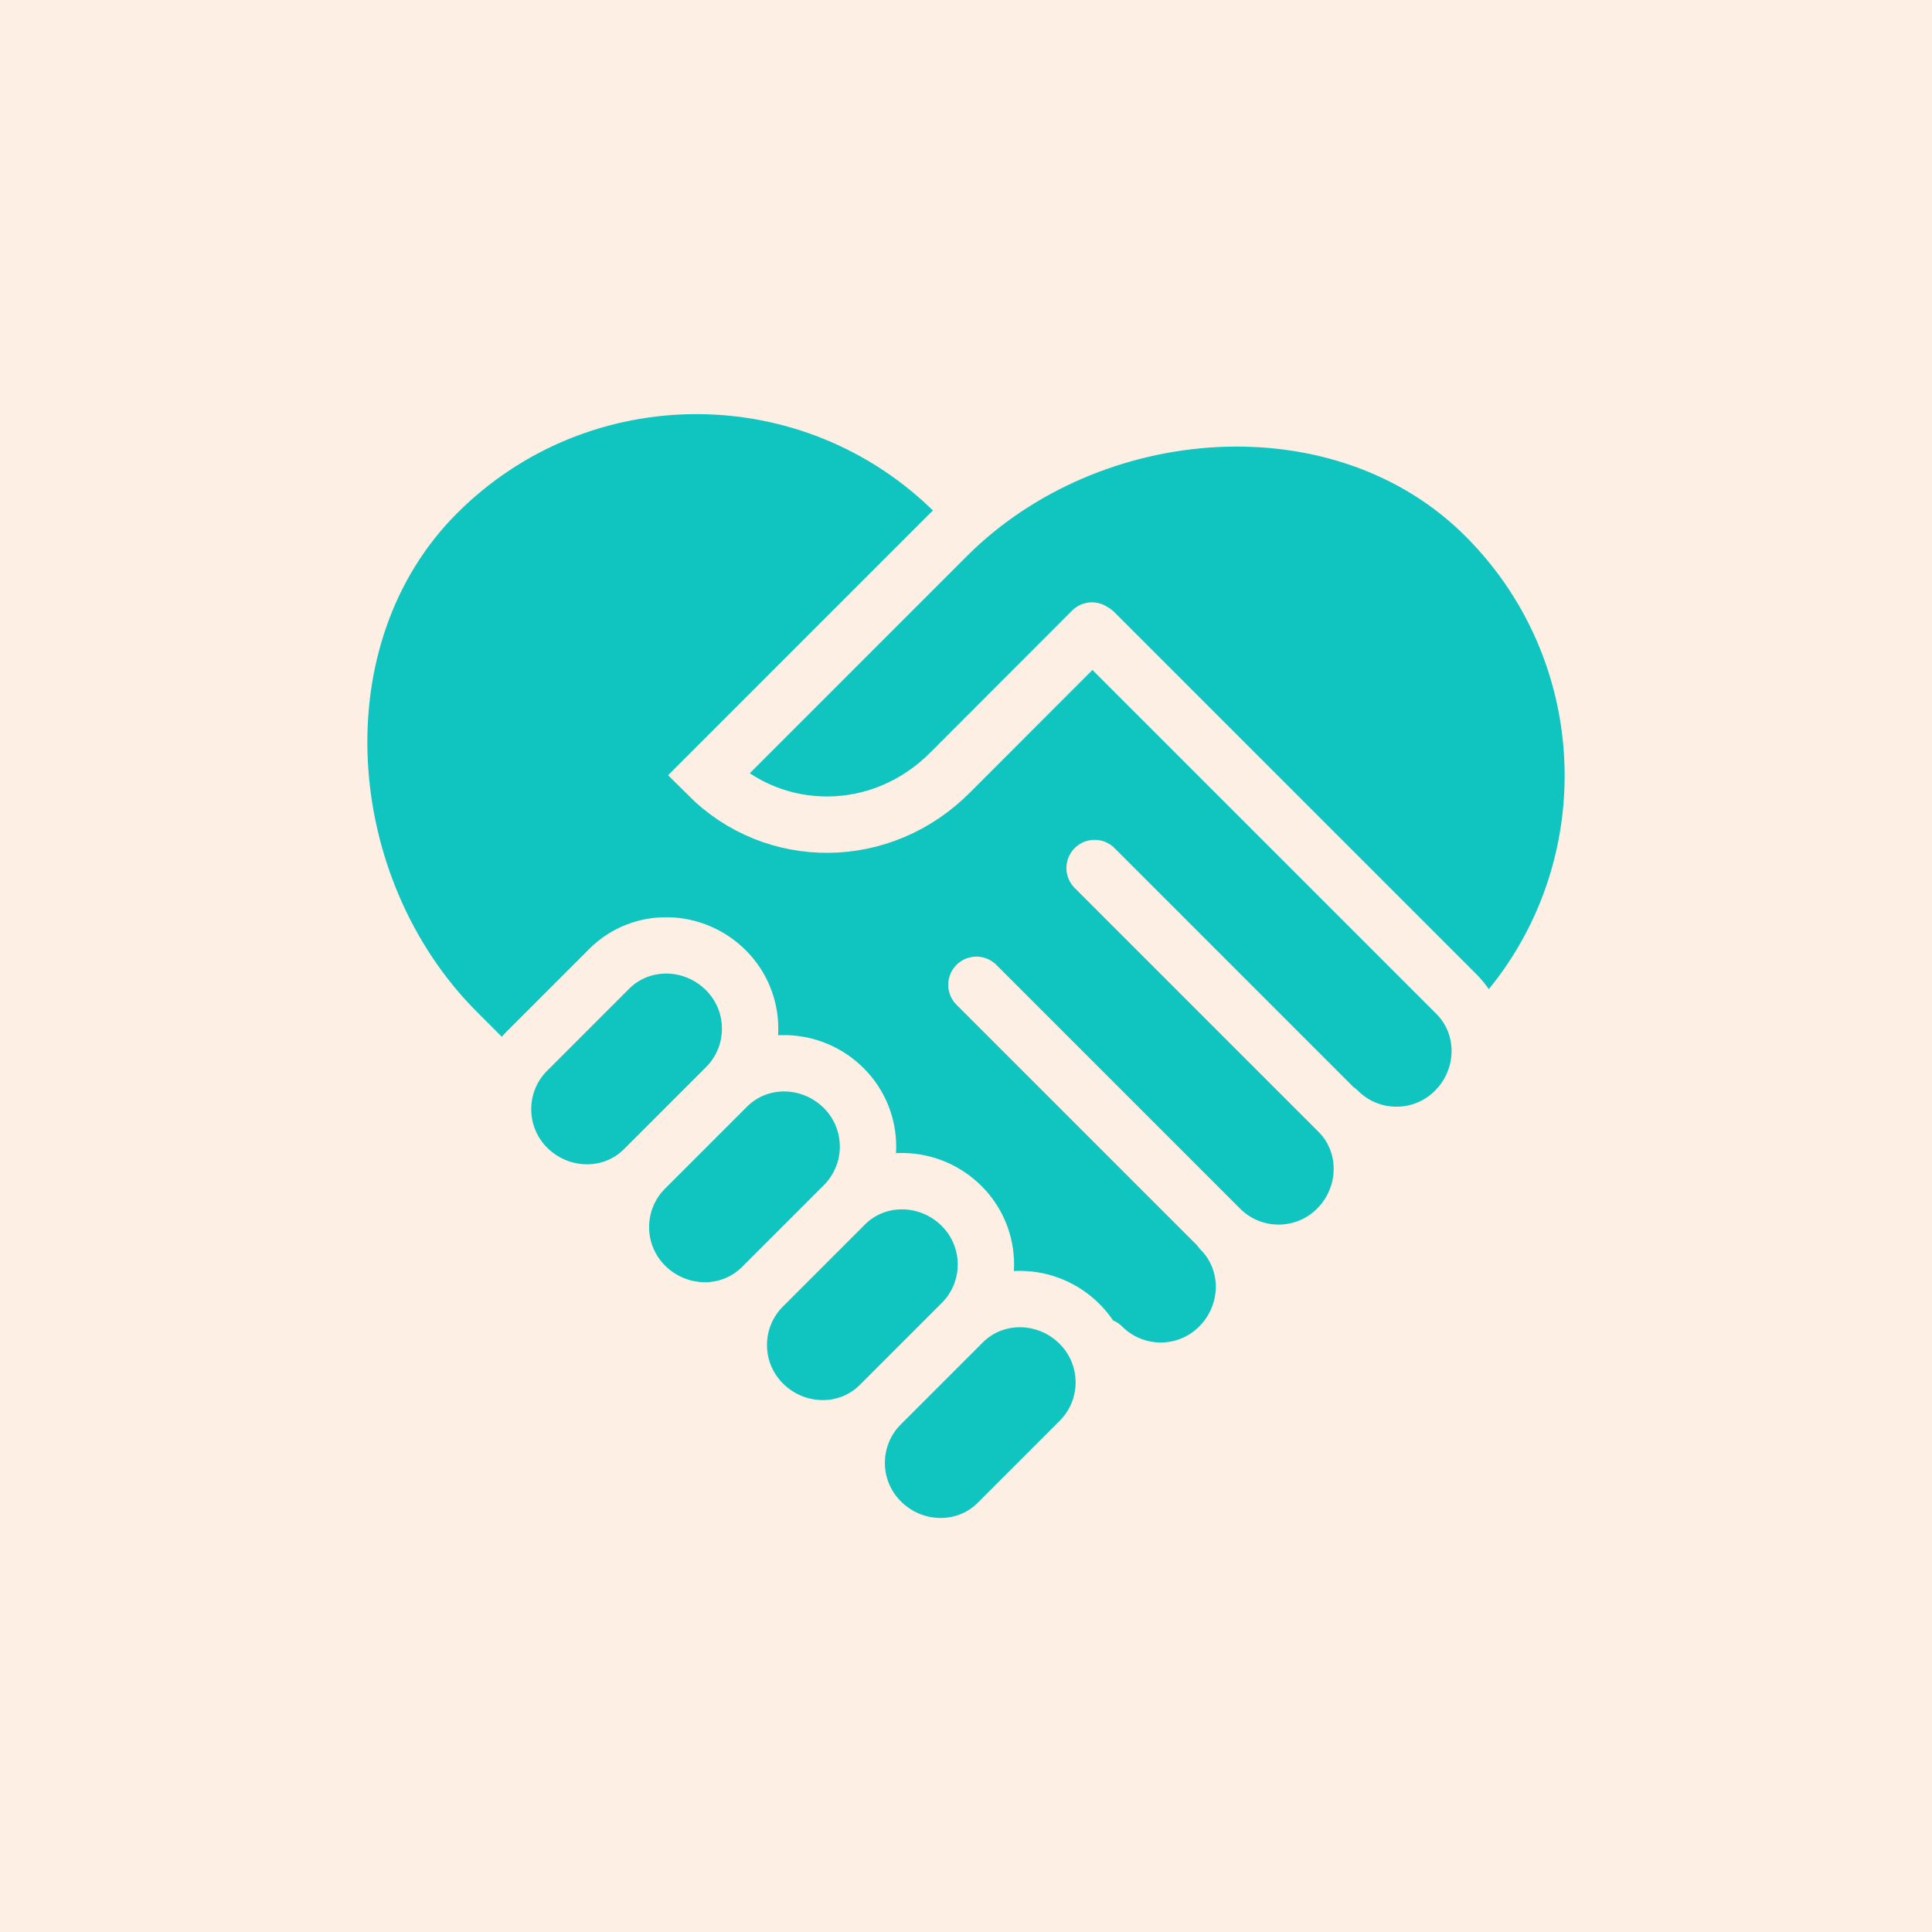
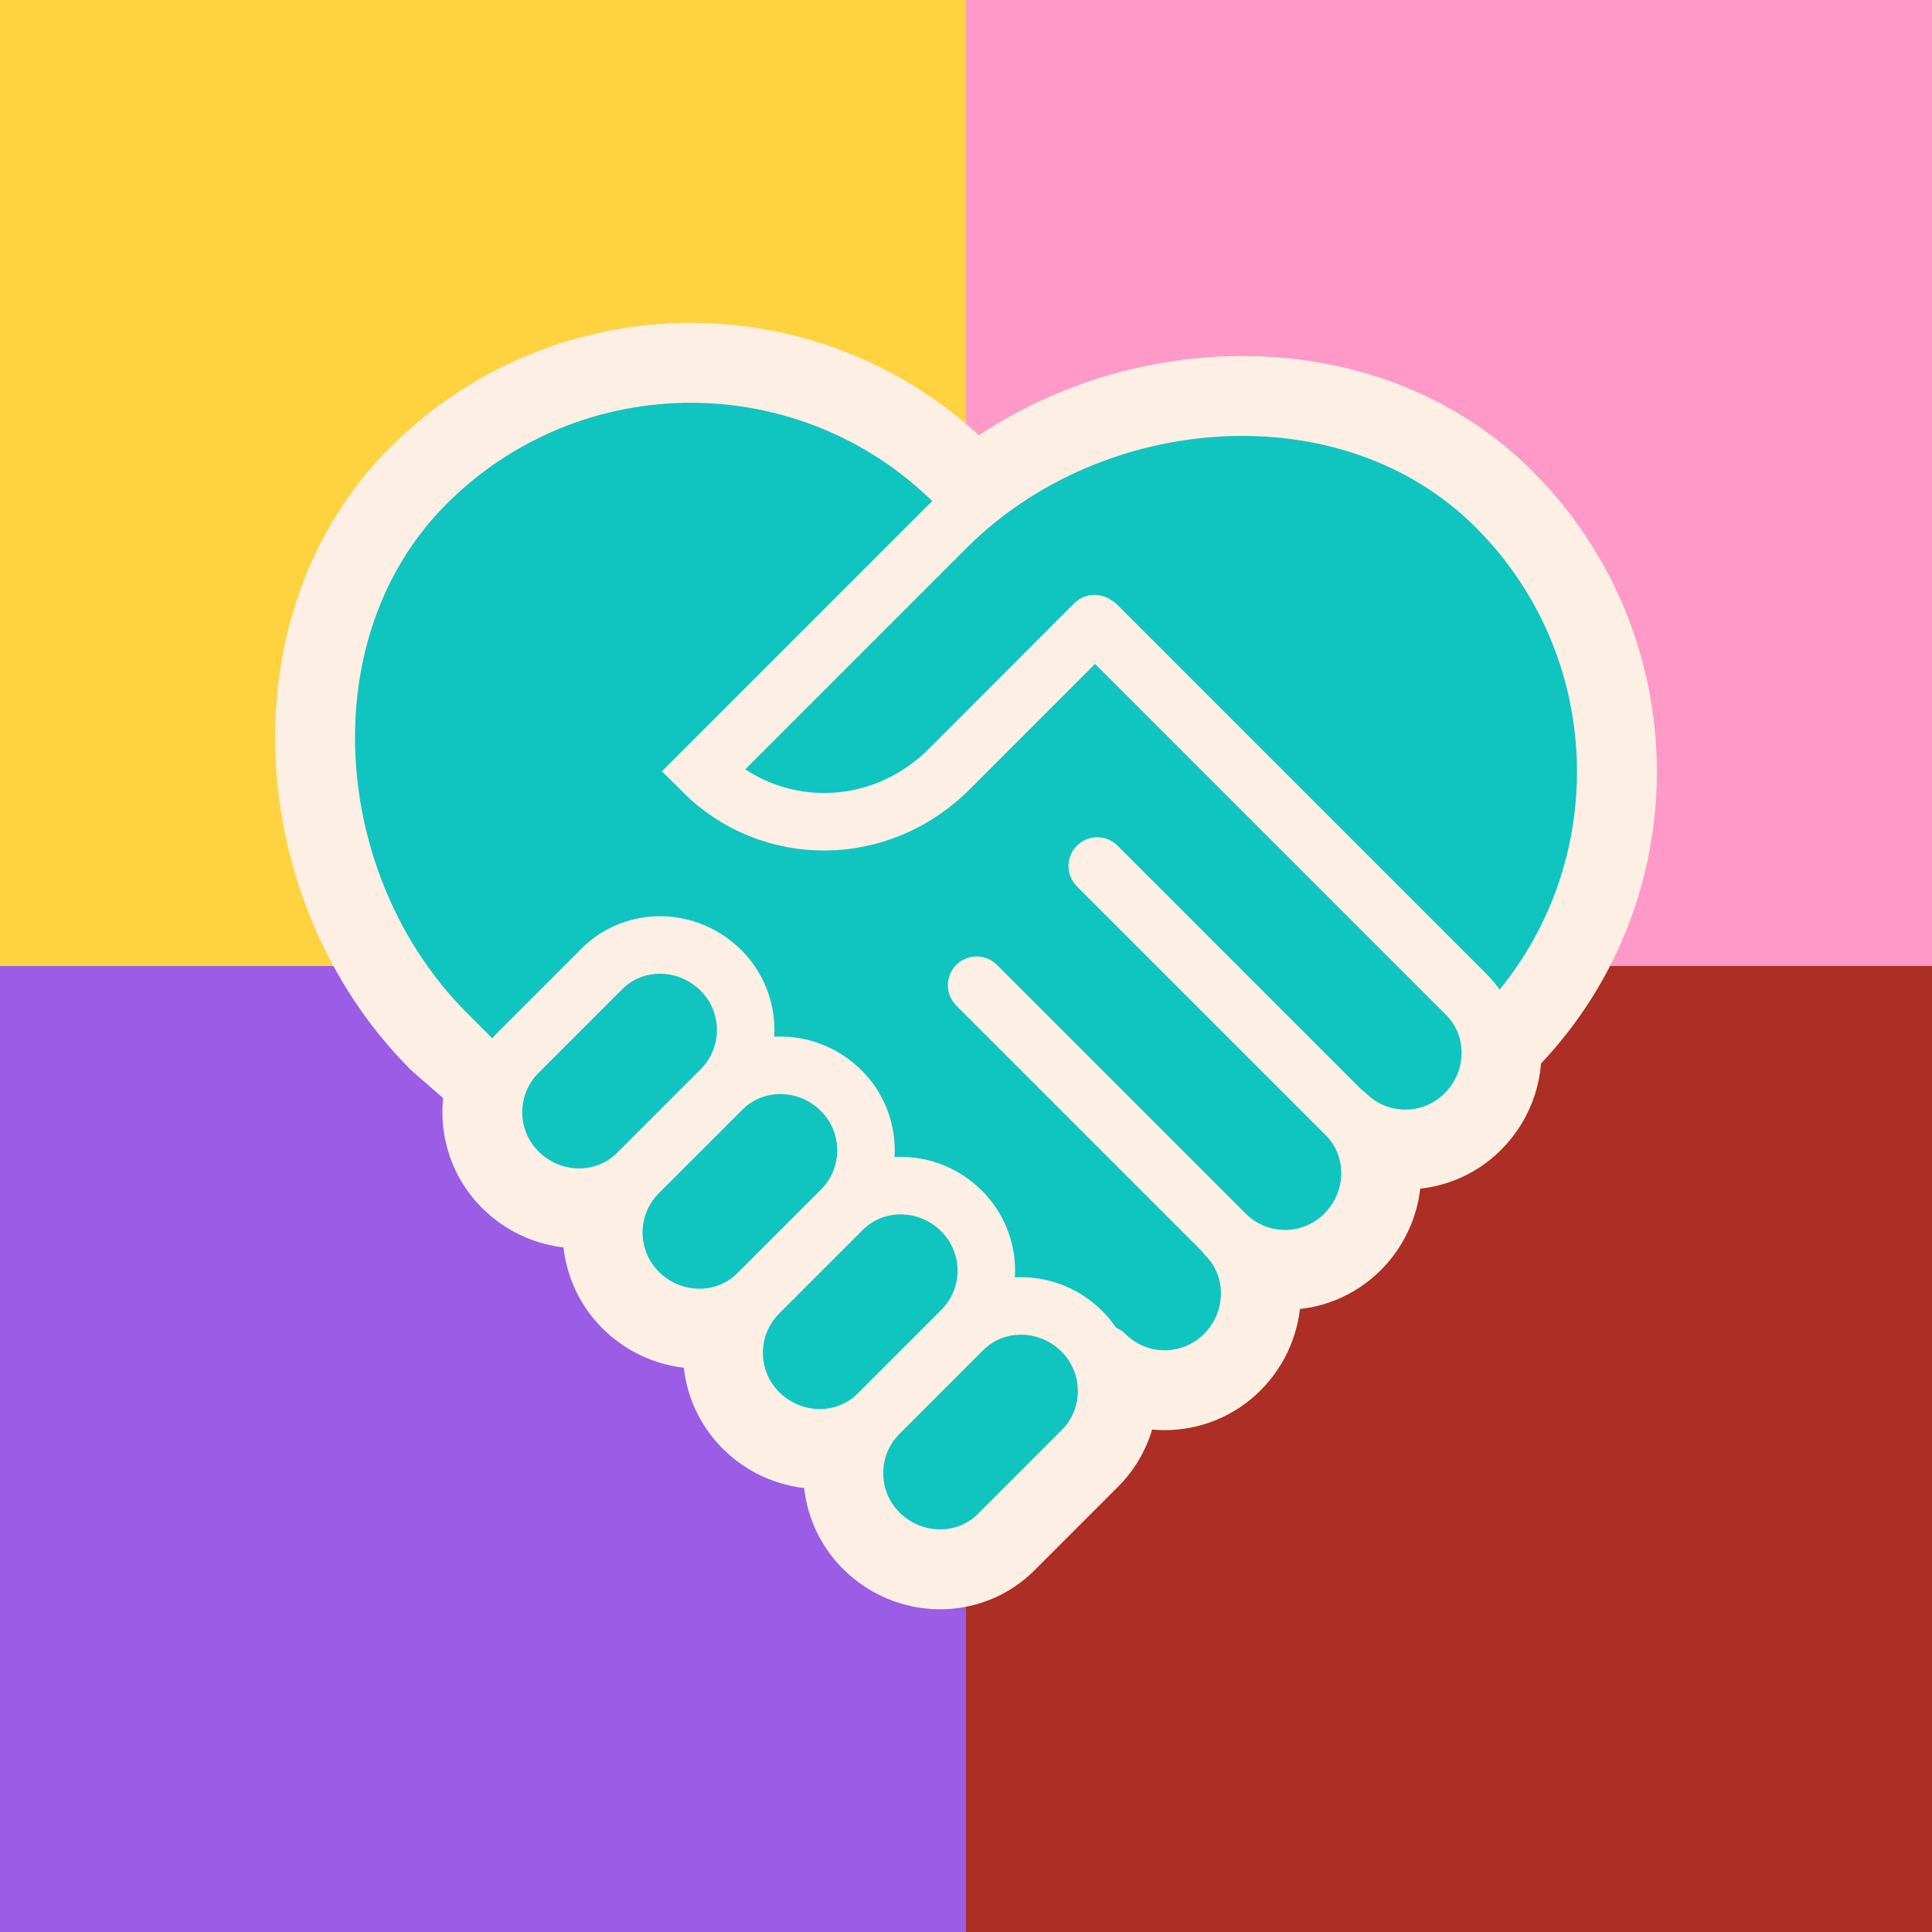
<svg xmlns="http://www.w3.org/2000/svg" width="1024" height="1024" viewBox="0 0 1024 1024">
-   <rect width="1024" height="1024" fill="#FEEFE5" />
-   <svg x="140.77" y="165.49" width="742.46" height="693.01" viewBox="-100 -100 4474 4176">
+   <rect width="512" height="512" fill="#FFD23F" />
+   <rect x="512" width="512" height="512" fill="#FF99C8" />
+   <rect y="512" width="512" height="512" fill="#9B5DE5" />
+   <rect x="512" y="512" width="512" height="512" fill="#AD2E24" />
+   <svg x="133.12" y="158.36" width="757.76" height="707.29" viewBox="-100 -100 4474 4176">
    <g transform="translate(0,3976)scale(1,-1)">
+       <path fill="#FEEFE5" stroke="#FEEFE5" stroke-width="320" stroke-linejoin="round" d="M511.602,1777.44 C54.224,2234.82,-9.59,3040.18,447.774,3497.54 C905.152,3954.93,1646.7,3954.92,2104.08,3497.54L2160,3436.9 C2626.74,3823.4,3365.48,3854.62,3795.96,3424.15 C4253.34,2966.77,4253.34,2225.22,3795.96,1767.85L3774.92,1756 C3787.19,1674.8,3760.98,1588.47,3698.31,1525.83 C3595.33,1422.82,3428.33,1422.85,3325.34,1525.84L3326.3,1522.28 C3429.3,1419.26,3424.8,1252.29,3321.8,1149.3 C3218.8,1046.29,3051.81,1046.31,2948.83,1149.31L2949.78,1145.75 C3052.79,1042.75,3048.28,875.748,2945.29,772.779 C2842.29,669.781,2675.29,669.801,2572.3,772.779L2499.84,844.693 C2602.85,741.695,2602.83,574.723,2499.84,471.734L2238.16,210.035 C2135.16,107.037,1968.16,111.539,1865.17,214.537 C1762.17,317.535,1762.21,484.508,1865.18,587.506L1861.63,586.559 C1758.62,483.561,1591.64,488.053,1488.66,591.051 C1385.64,694.049,1385.67,861.041,1488.66,964.029L1485.12,963.072 C1382.11,860.074,1215.12,864.586,1112.12,967.574 C1009.13,1070.58,1009.16,1237.55,1112.13,1340.54L1108.58,1339.6 C1005.58,1236.61,838.594,1241.09,735.606,1344.09 C657.769,1421.93,638.765,1536.31,678.574,1632Z" />
      <path fill="#10C4C0" d="M511.602,1777.44 C54.224,2234.82,-9.59,3040.18,447.774,3497.54 C905.152,3954.93,1646.7,3954.92,2104.08,3497.54L2160,3436.9 C2626.74,3823.4,3365.48,3854.62,3795.96,3424.15 C4253.34,2966.77,4253.34,2225.22,3795.96,1767.85L3774.92,1756 C3787.19,1674.8,3760.98,1588.47,3698.31,1525.83 C3595.33,1422.82,3428.33,1422.85,3325.34,1525.84L3326.3,1522.28 C3429.3,1419.26,3424.8,1252.29,3321.8,1149.3 C3218.8,1046.29,3051.81,1046.31,2948.83,1149.31L2949.78,1145.75 C3052.79,1042.75,3048.28,875.748,2945.29,772.779 C2842.29,669.781,2675.29,669.801,2572.3,772.779L2499.84,844.693 C2602.85,741.695,2602.83,574.723,2499.84,471.734L2238.16,210.035 C2135.16,107.037,1968.16,111.539,1865.17,214.537 C1762.17,317.535,1762.21,484.508,1865.18,587.506L1861.63,586.559 C1758.62,483.561,1591.64,488.053,1488.66,591.051 C1385.64,694.049,1385.67,861.041,1488.66,964.029L1485.12,963.072 C1382.11,860.074,1215.12,864.586,1112.12,967.574 C1009.13,1070.58,1009.16,1237.55,1112.13,1340.54L1108.58,1339.6 C1005.58,1236.61,838.594,1241.09,735.606,1344.09 C657.769,1421.93,638.765,1536.31,678.574,1632Z" />
      <path stroke-width="180" stroke-linecap="round" stroke="#FEEFE5" fill="none" d="M2238.16,210.035 C2135.16,107.037,1968.16,111.539,1865.17,214.537 C1762.17,317.535,1762.21,484.508,1865.18,587.506L2126.87,849.195 C2229.87,952.193,2396.87,947.691,2499.84,844.693 C2602.85,741.695,2602.83,574.723,2499.84,471.734Z M1861.63,586.559 C1758.62,483.561,1591.64,488.053,1488.66,591.051 C1385.64,694.049,1385.67,861.041,1488.66,964.029L1750.34,1225.71 C1853.36,1328.71,2020.36,1324.21,2123.33,1221.23 C2226.33,1118.23,2226.31,951.236,2123.33,848.238Z M1485.12,963.072 C1382.11,860.074,1215.12,864.586,1112.12,967.574 C1009.13,1070.58,1009.16,1237.55,1112.13,1340.54L1373.83,1602.23 C1476.83,1705.25,1643.83,1700.74,1746.8,1597.74 C1849.82,1494.74,1849.79,1327.75,1746.8,1224.76Z M1108.58,1339.6 C1005.58,1236.61,838.594,1241.09,735.606,1344.09 C632.608,1447.09,632.627,1614.08,735.615,1717.07L997.3,1978.77 C1100.32,2081.76,1267.29,2077.26,1370.29,1974.26 C1473.29,1871.27,1473.26,1704.27,1370.28,1601.29Z M2539.38,3059.39L2088.25,2607.87 C1868.95,2385.03,1524.95,2385.03,1312.75,2597.22L2077.95,3362.43 M2075.84,3360.32 C2533.22,3817.7,3338.58,3881.52,3795.96,3424.15 C4253.34,2966.77,4253.34,2225.22,3795.96,1767.85 M2546.84,3054.77L3702.81,1898.79 C3805.83,1795.8,3801.33,1628.81,3698.31,1525.83 C3595.33,1422.82,3428.33,1422.85,3325.34,1525.84 M2547.71,2300.88L3326.3,1522.28 C3429.3,1419.26,3424.8,1252.29,3321.8,1149.3 C3218.8,1046.29,3051.81,1046.31,2948.83,1149.31L2170.24,1927.92 M2949.78,1145.75 C3052.79,1042.75,3048.28,875.748,2945.29,772.779 C2842.29,669.781,2675.29,669.801,2572.3,772.779 M617.393,1671.65L511.602,1777.44 C54.224,2234.82,-9.59,3040.18,447.774,3497.54 C905.152,3954.93,1646.7,3954.92,2104.08,3497.54L2136.21,3465.23" />
    </g>
  </svg>
</svg>
